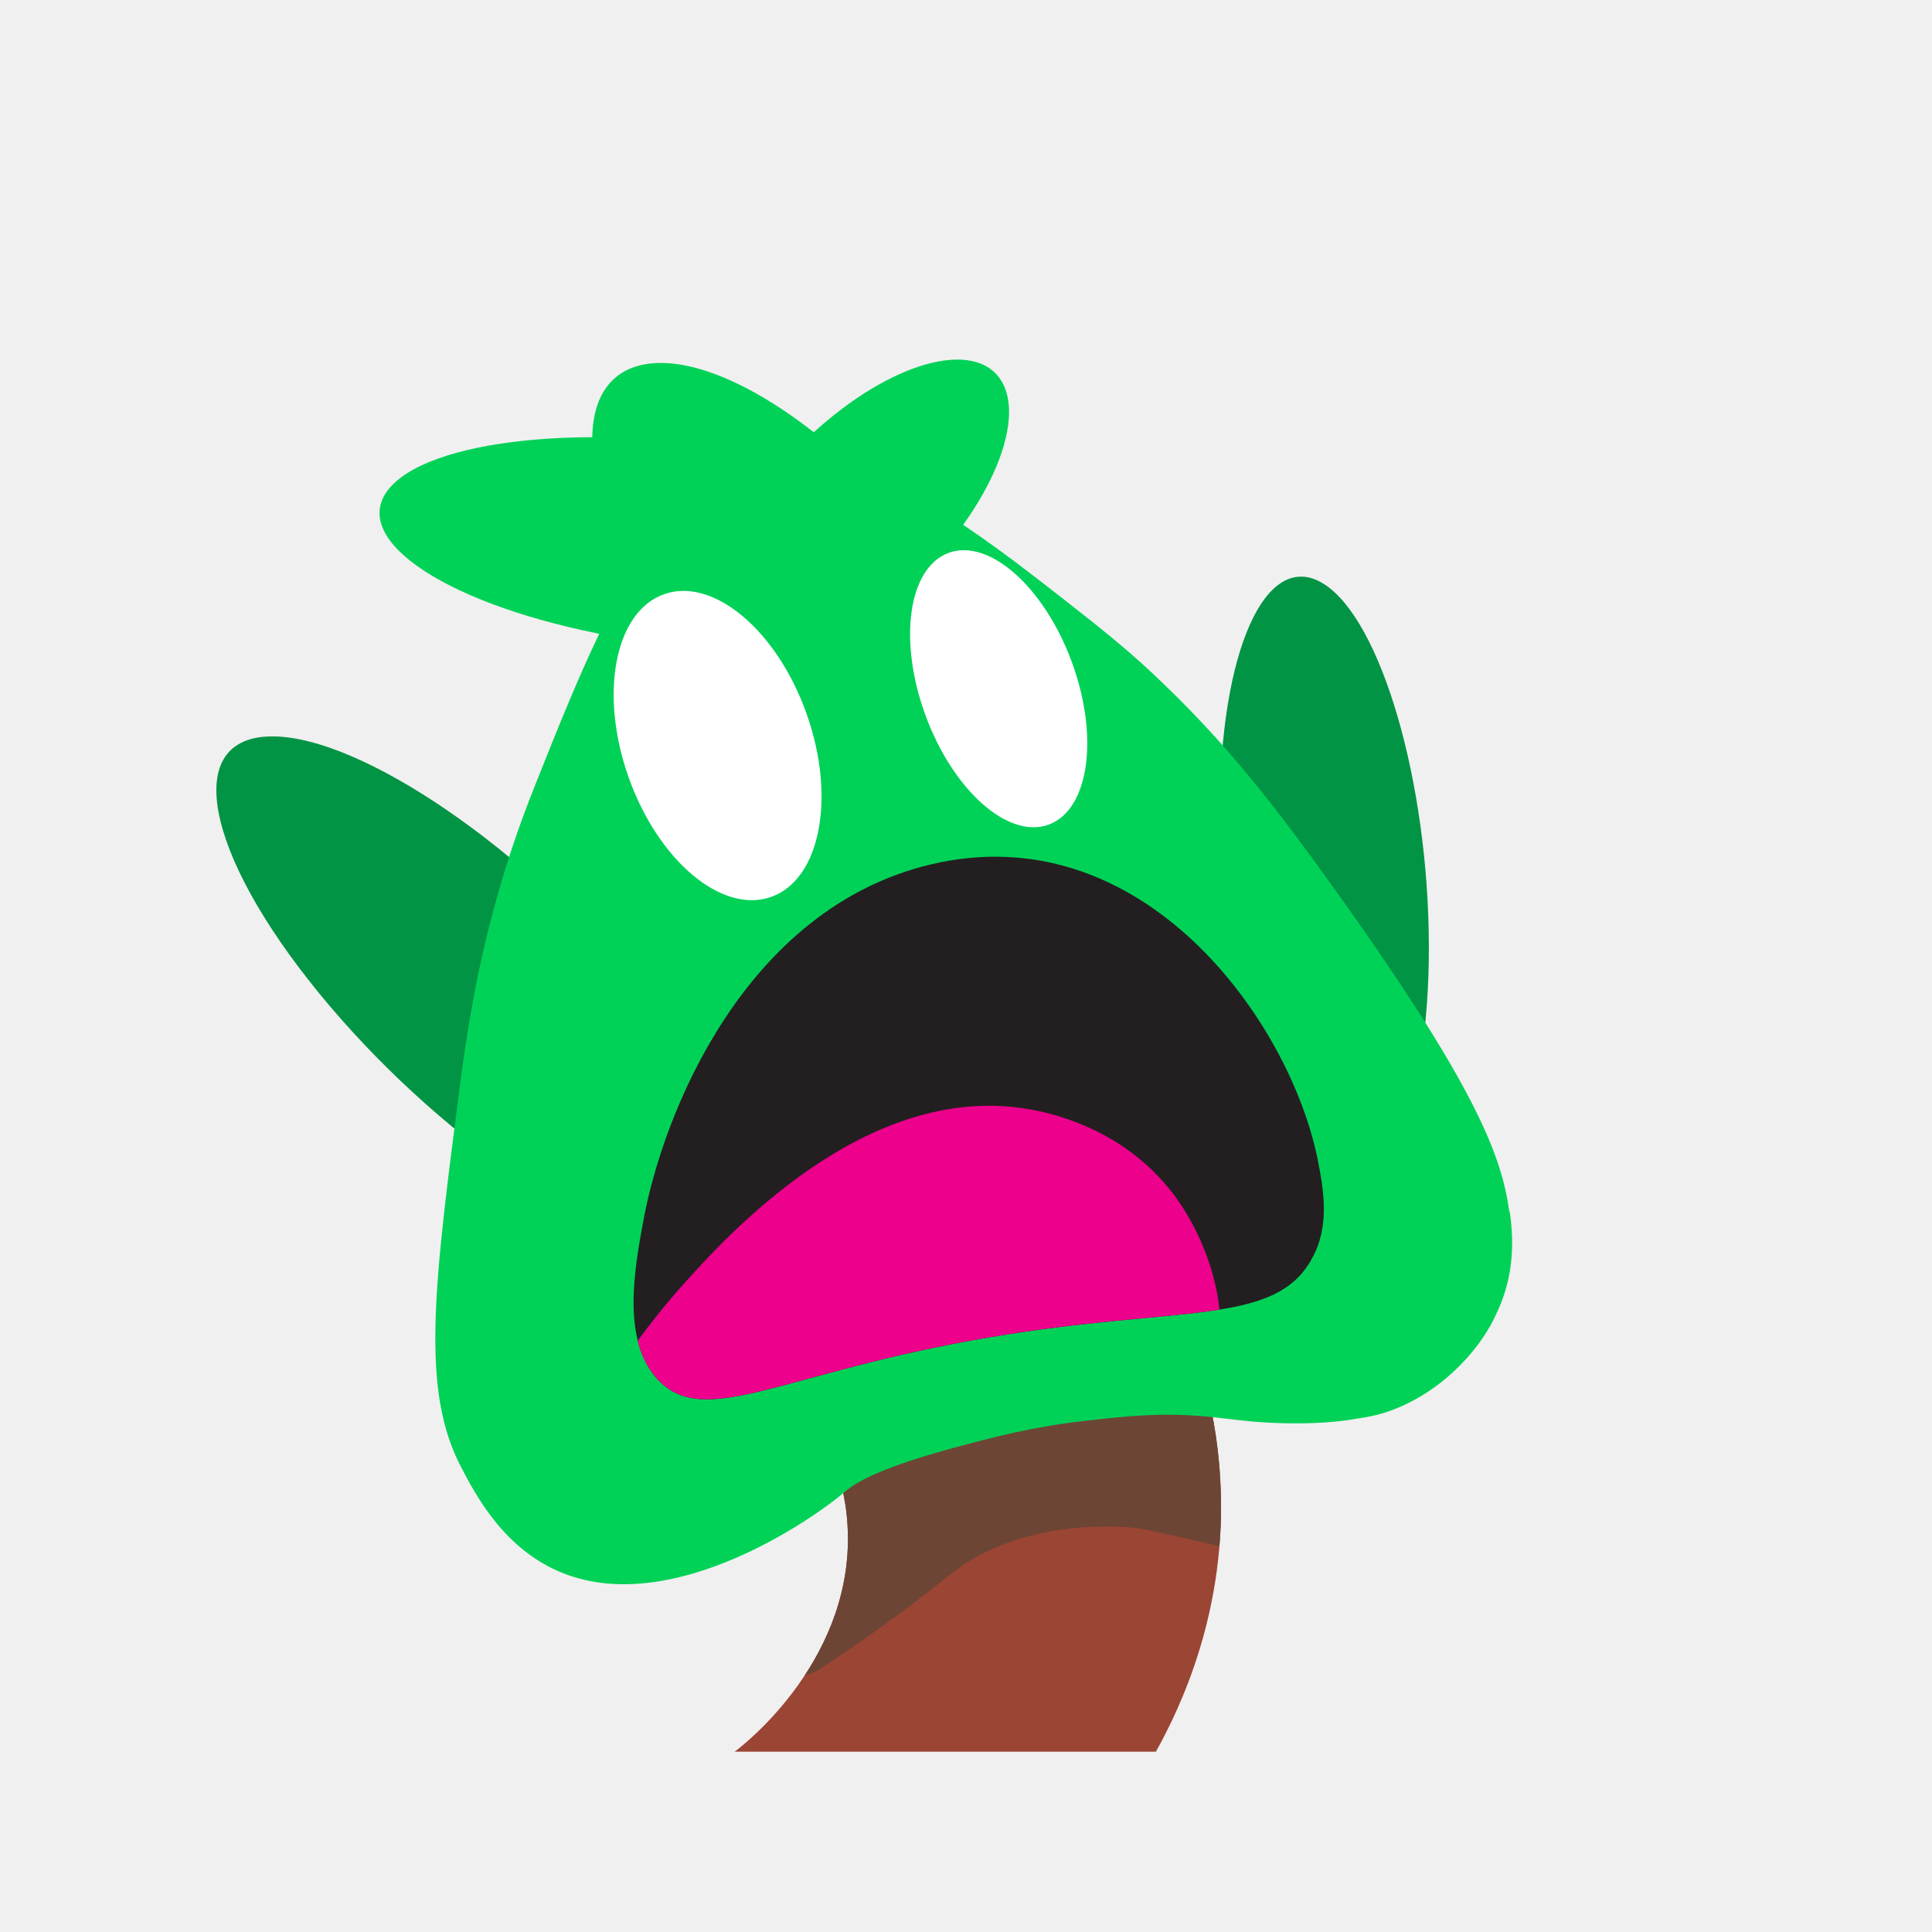
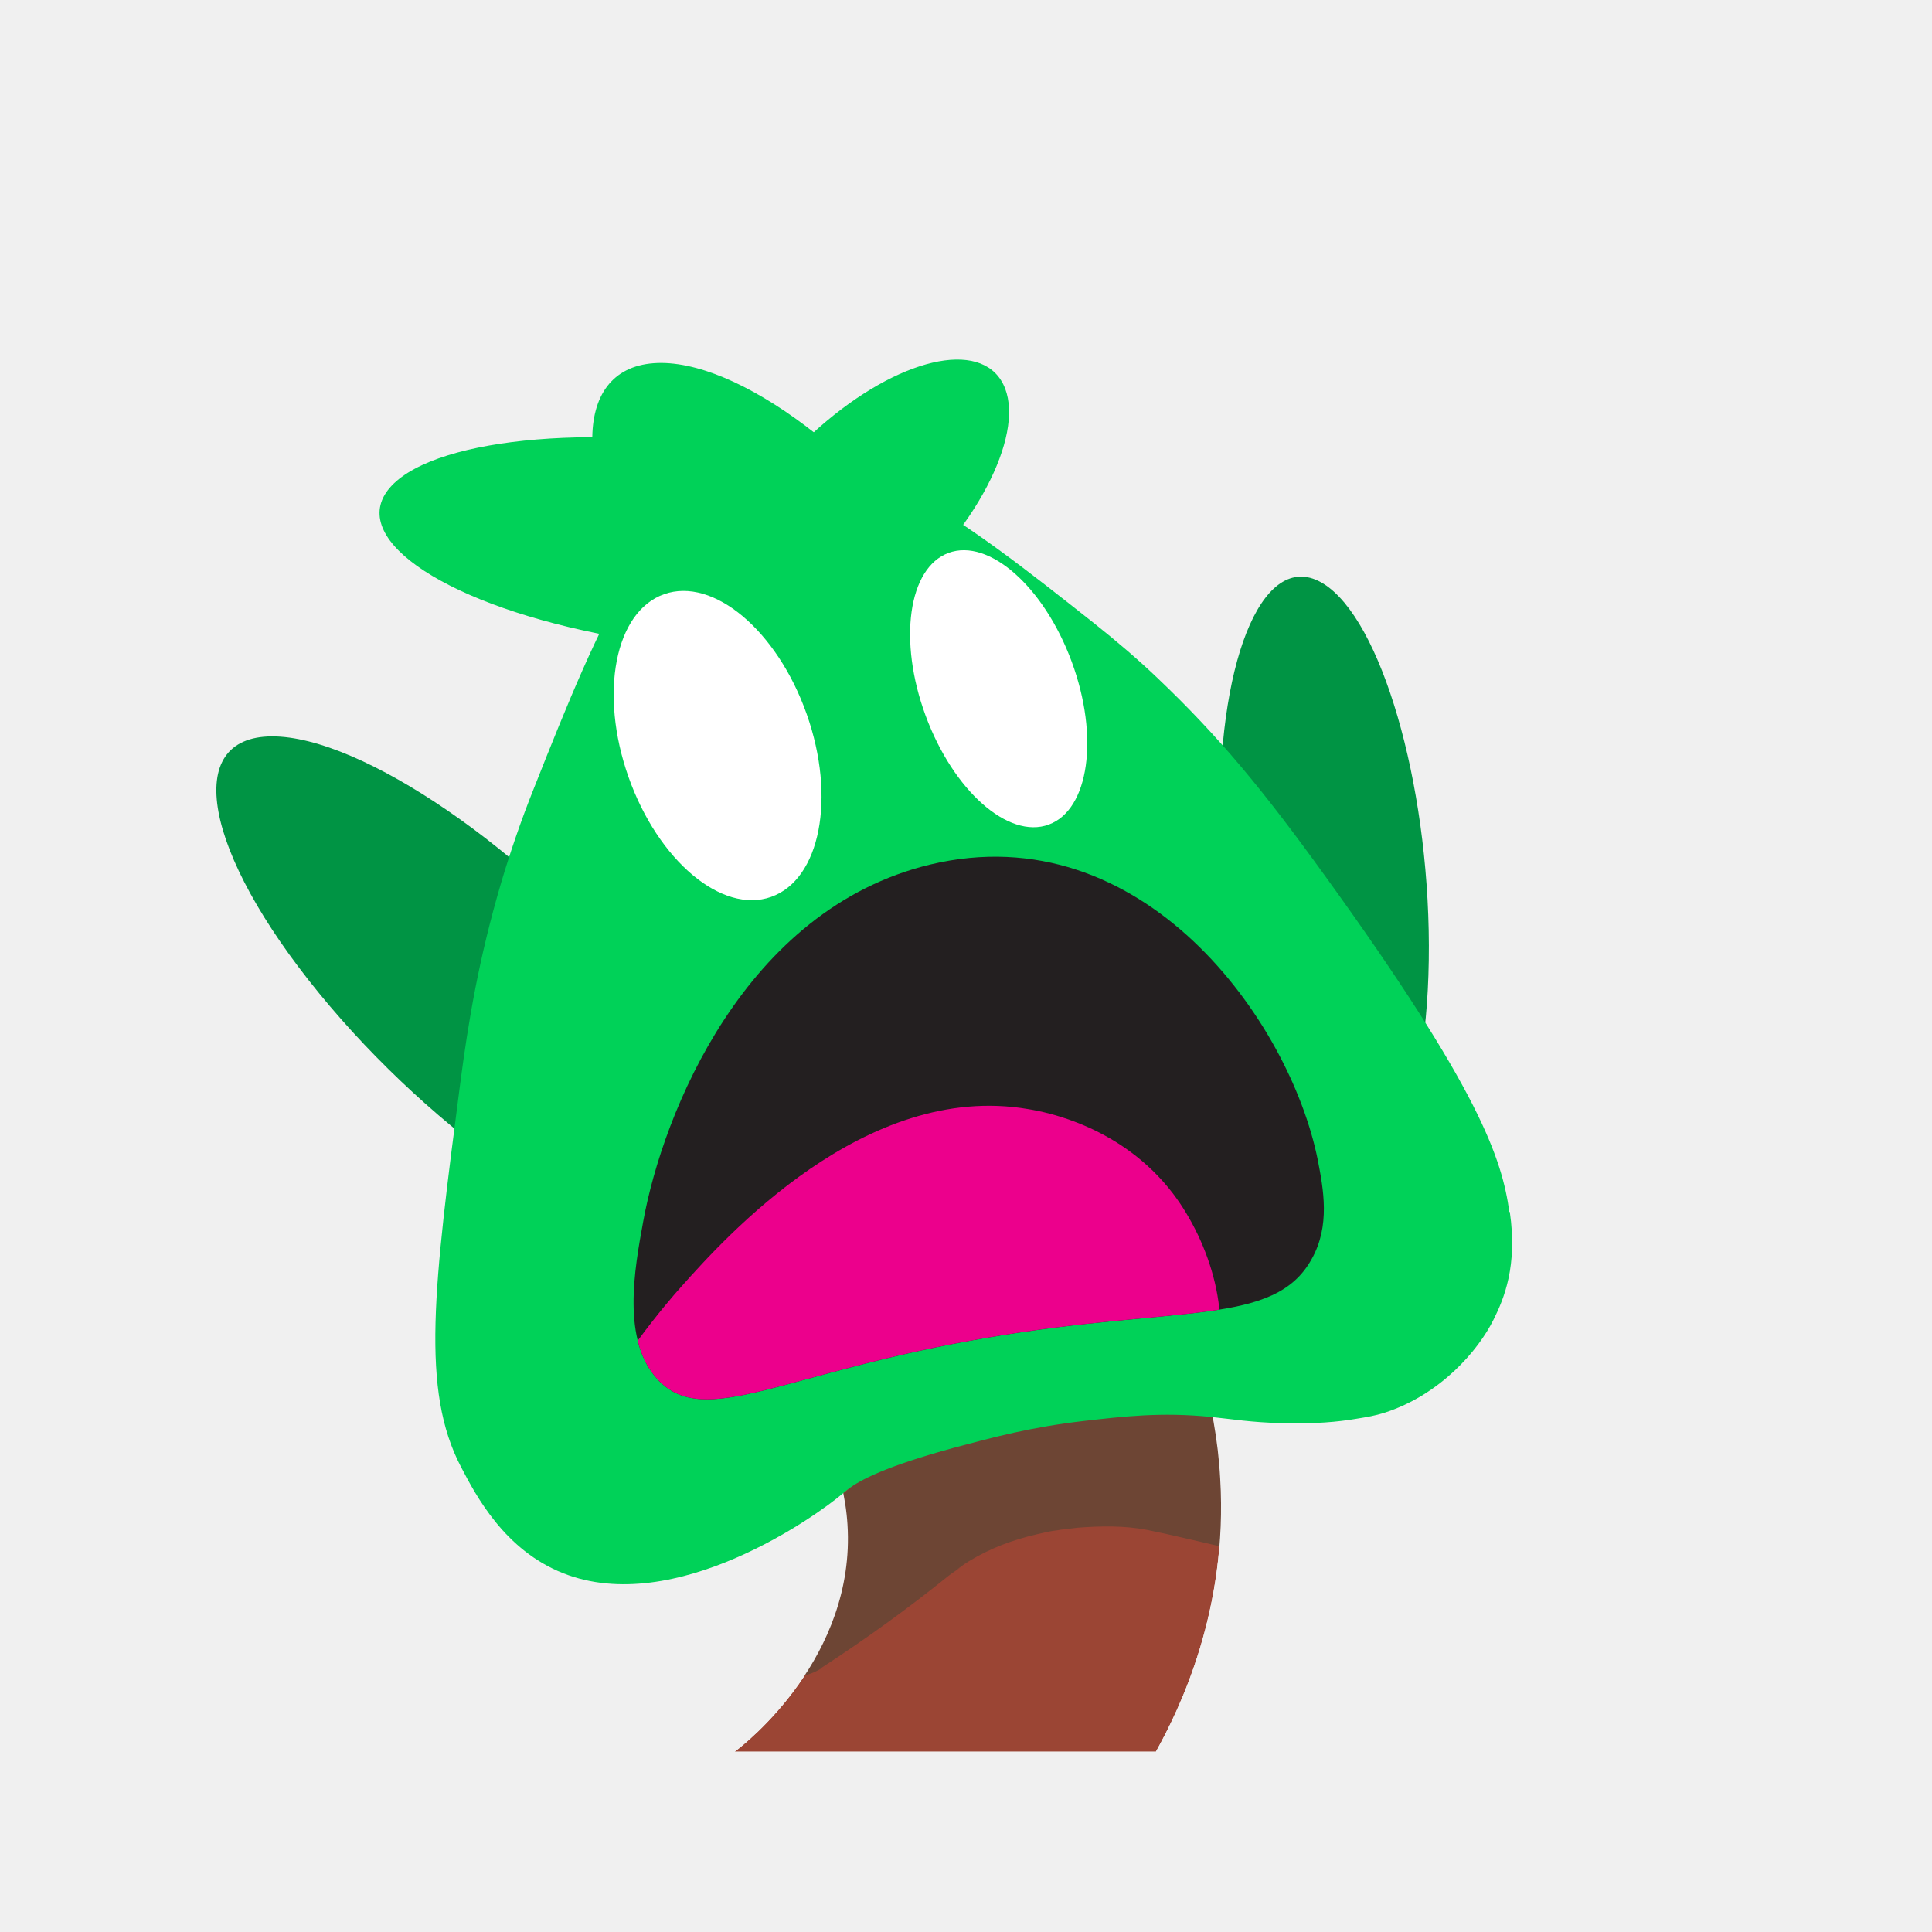
<svg xmlns="http://www.w3.org/2000/svg" width="256" height="256" viewBox="0 0 256 256" fill="none">
-   <path d="M153.162 232.108H97.342C98.849 231.007 113.398 219.529 112.297 202.024C111.832 194.546 108.645 188.923 106.558 185.91C122.846 181.214 139.134 176.519 155.422 171.825C157.914 177.041 161.103 185.33 161.682 195.937C162.726 213.327 156.291 226.485 153.162 232.108Z" fill="#9B4534" />
  <mask id="mask0_1_1214" style="mask-type:luminance" maskUnits="userSpaceOnUse" x="97" y="171" width="65" height="62">
    <path d="M153.162 232.108H97.342C98.849 231.007 113.398 219.529 112.297 202.024C111.832 194.546 108.645 188.923 106.558 185.91C122.846 181.214 139.134 176.519 155.422 171.825C157.914 177.041 161.103 185.33 161.682 195.937C162.726 213.327 156.291 226.485 153.162 232.108Z" fill="white" />
  </mask>
  <g mask="url(#mask0_1_1214)">
+     <path d="M153.162 232.108H97.342C98.849 231.007 113.398 219.529 112.297 202.024C111.832 194.546 108.645 188.923 106.558 185.91C122.846 181.214 139.134 176.519 155.422 171.825C157.914 177.041 161.103 185.33 161.682 195.937C162.726 213.327 156.291 226.485 153.162 232.108Z" fill="#9B4534" />
    <path d="M108.876 220.977C114.672 217.209 120.295 213.152 125.686 208.805C126.497 208.167 128.41 207.007 126.381 208.226C127.076 207.819 127.657 207.298 128.352 206.892C131.192 205.153 134.149 204.052 137.395 203.298C138.149 203.125 138.844 202.95 139.597 202.835C139.887 202.835 142.031 202.428 140.641 202.66C139.481 202.835 142.321 202.487 142.785 202.428C145.858 202.197 148.988 202.138 152.001 202.719C158.899 204.11 165.449 206.081 172.521 206.892C177.216 207.413 181.216 202.544 181.216 198.197C181.216 193.039 177.216 190.025 172.521 189.503C172.404 189.503 170.029 189.155 171.535 189.387C170.666 189.271 169.855 189.097 168.985 188.981C166.84 188.575 164.754 188.111 162.667 187.589C159.19 186.663 155.885 185.793 152.35 185.329C145.858 184.518 139.134 185.04 132.758 186.547C126.381 188.054 120.179 191.183 114.904 195.357C112.354 197.386 111.89 197.791 109.514 199.53C106.441 201.791 103.311 203.936 100.123 206.022C96.182 208.573 94.559 213.731 96.993 217.905C99.254 221.789 104.934 223.585 108.876 221.036V220.977Z" fill="#6D4534" />
  </g>
  <path d="M91.488 165.393C79.606 165.452 57.579 150.323 42.276 131.601C26.974 112.878 24.134 97.633 36.016 97.576C47.899 97.517 69.925 112.646 85.228 131.368C100.53 150.091 103.371 165.336 91.488 165.393Z" fill="#009444" />
  <path d="M175.594 156.002C167.944 151.249 161.683 129.744 161.625 108.065C161.567 86.386 167.711 72.591 175.363 77.344C183.013 82.098 189.274 103.602 189.332 125.281C189.39 147.018 183.246 160.755 175.594 156.002Z" fill="#009444" />
  <path d="M200.056 160.582C201.098 167.71 199.302 172.058 197.911 174.84C195.882 178.956 190.839 184.81 183.478 187.187C182.202 187.593 181.158 187.766 179.71 187.998C177.333 188.404 174.261 188.694 169.856 188.578C165.624 188.462 163.422 188.056 160.582 187.766C153.858 187.071 148.699 187.709 143.598 188.288C136.584 189.1 131.658 190.433 126.441 191.824C117.282 194.317 113.978 196.113 112.355 197.33C112.008 197.62 111.776 197.794 111.659 197.91C108.181 200.866 89.401 214.314 74.621 208.459C66.853 205.388 63.086 198.199 61.115 194.433C55.724 184.172 57.463 170.609 60.999 143.423C62.042 135.482 63.433 127.02 66.448 116.818C67.607 112.934 68.998 108.819 70.737 104.471C79.779 81.634 86.619 65.346 100.125 61.752C113.978 58.1 127.774 68.997 144.873 82.504C148.004 84.996 150.785 87.372 153.336 89.807C161.567 97.632 167.422 104.762 175.536 116.006C196.113 144.467 199.012 153.568 199.997 160.582H200.056Z" fill="#00D258" />
  <path d="M129.048 79.835C122.846 86.384 100.588 88.239 79.257 83.95C57.984 79.66 45.696 70.908 51.898 64.358C58.1 57.808 80.358 55.953 101.689 60.242C123.02 64.532 135.251 73.285 129.048 79.835Z" fill="#00D258" />
  <path d="M132.932 50.911C135.946 56.94 129.917 69.344 119.426 78.56C108.934 87.776 98.037 90.328 95.023 84.299C92.009 78.27 98.037 65.866 108.529 56.65C119.02 47.433 129.917 44.883 132.932 50.911Z" fill="#00D258" />
  <path d="M127.483 111.656C116.471 112.467 98.386 98.847 87.083 81.341C75.78 63.778 75.606 48.939 86.619 48.127C97.632 47.316 115.717 60.938 127.02 78.443C138.323 95.948 138.497 110.844 127.483 111.656Z" fill="#00D258" />
  <path d="M174.609 153.684C175.363 157.568 176.289 162.437 173.797 166.843C168.87 175.769 156.118 172.929 131.02 177.218C103.834 181.798 93.459 189.449 87.198 182.841C82.329 177.683 84.068 168.176 85.228 161.858C87.836 147.483 98.675 120.471 123.252 114.558C151.365 107.835 170.898 135.194 174.609 153.684Z" fill="#231F20" />
  <mask id="mask1_1_1214" style="mask-type:luminance" maskUnits="userSpaceOnUse" x="83" y="113" width="93" height="73">
    <path d="M174.609 153.684C175.363 157.568 176.289 162.437 173.797 166.843C168.87 175.769 156.118 172.929 131.02 177.218C103.834 181.798 93.459 189.449 87.198 182.841C82.329 177.683 84.068 168.176 85.228 161.858C87.836 147.483 98.675 120.471 123.252 114.558C151.365 107.835 170.898 135.194 174.609 153.684Z" fill="white" />
  </mask>
  <g mask="url(#mask1_1_1214)">
    <path d="M136.235 146.96C138.728 147.366 148.64 149.278 155.422 158.146C160.232 164.464 163.827 175.072 160.232 183.13C155.247 194.142 139.945 187.709 120.701 198.605C96.82 212.169 92.53 238.195 81.517 235.934C75.953 234.776 73.344 228.225 72.069 224.979C62.911 202.142 86.676 174.493 90.27 170.493C96.066 164.001 114.615 143.25 136.235 146.96Z" fill="#EC008C" />
  </g>
  <path d="M102.177 118.846C108.695 116.541 110.807 105.693 106.89 94.616C102.974 83.54 94.515 76.428 87.996 78.732C81.476 81.037 79.366 91.885 83.282 102.962C87.198 114.039 95.657 121.151 102.177 118.846Z" fill="white" />
  <path d="M138.967 109.263C144.313 107.291 145.677 97.634 142.011 87.691C138.344 77.749 131.039 71.289 125.693 73.259C120.346 75.231 118.984 84.888 122.649 94.83C126.315 104.773 133.621 111.234 138.967 109.263Z" fill="white" />
</svg>
